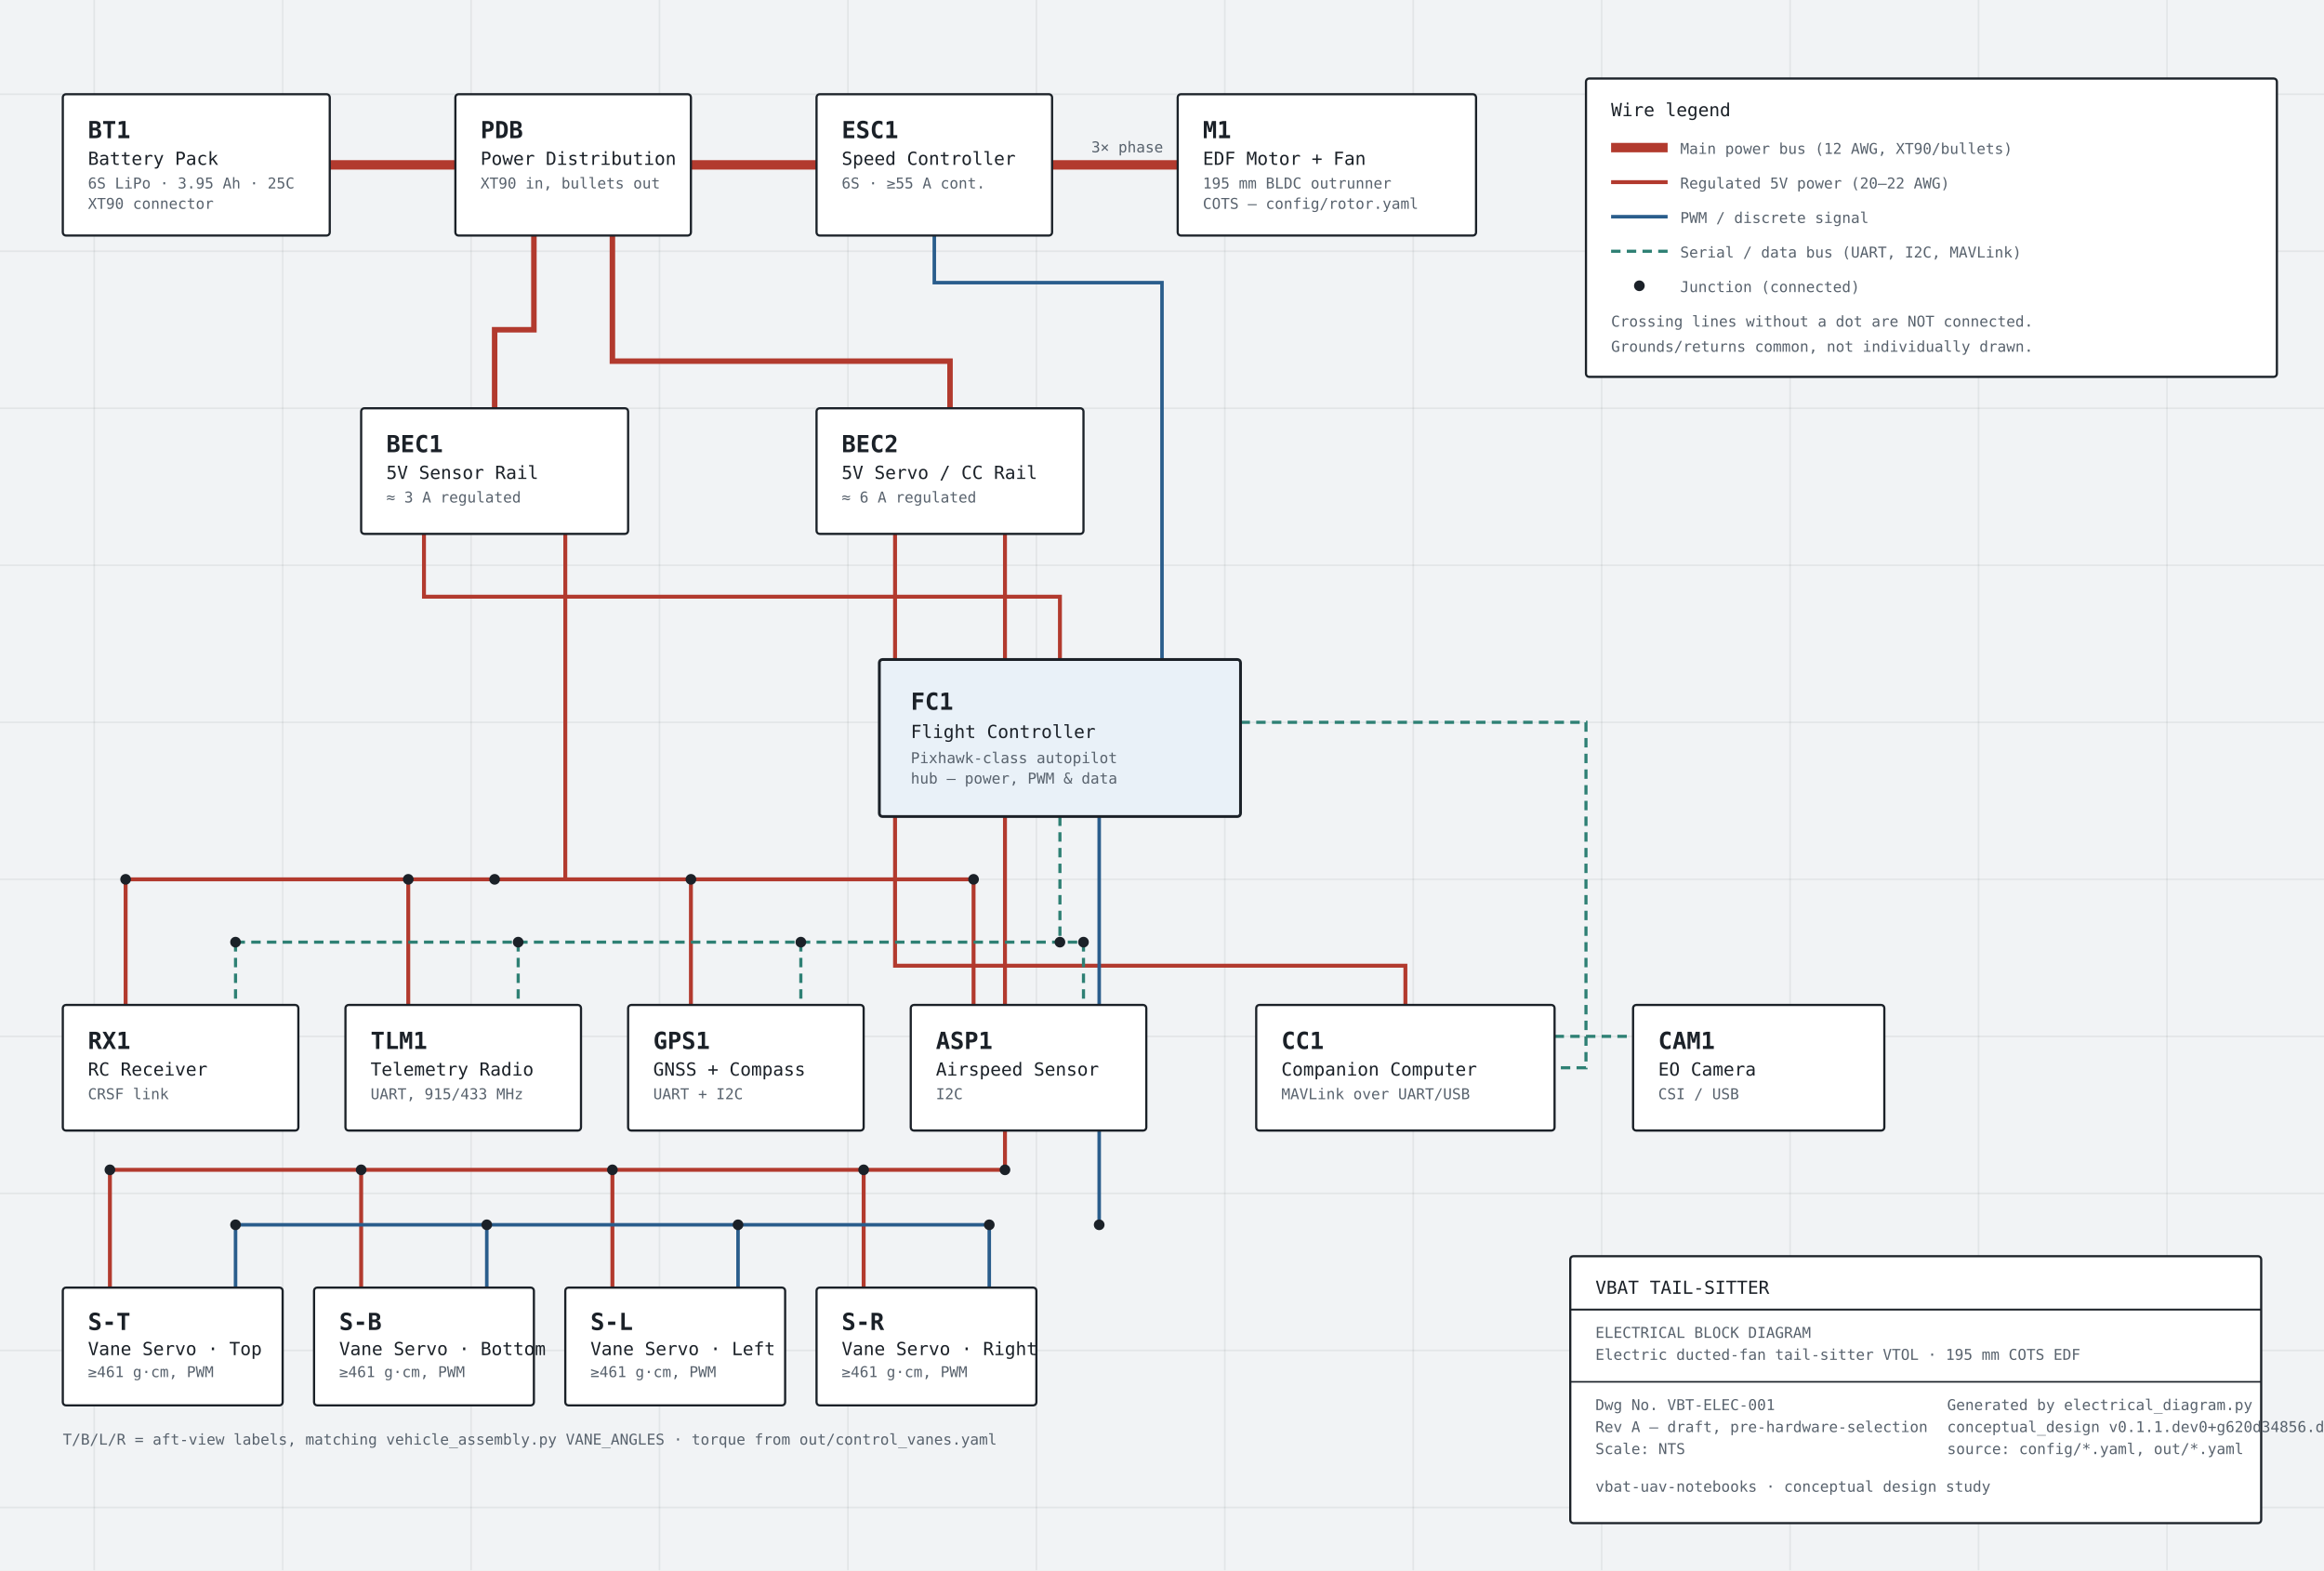
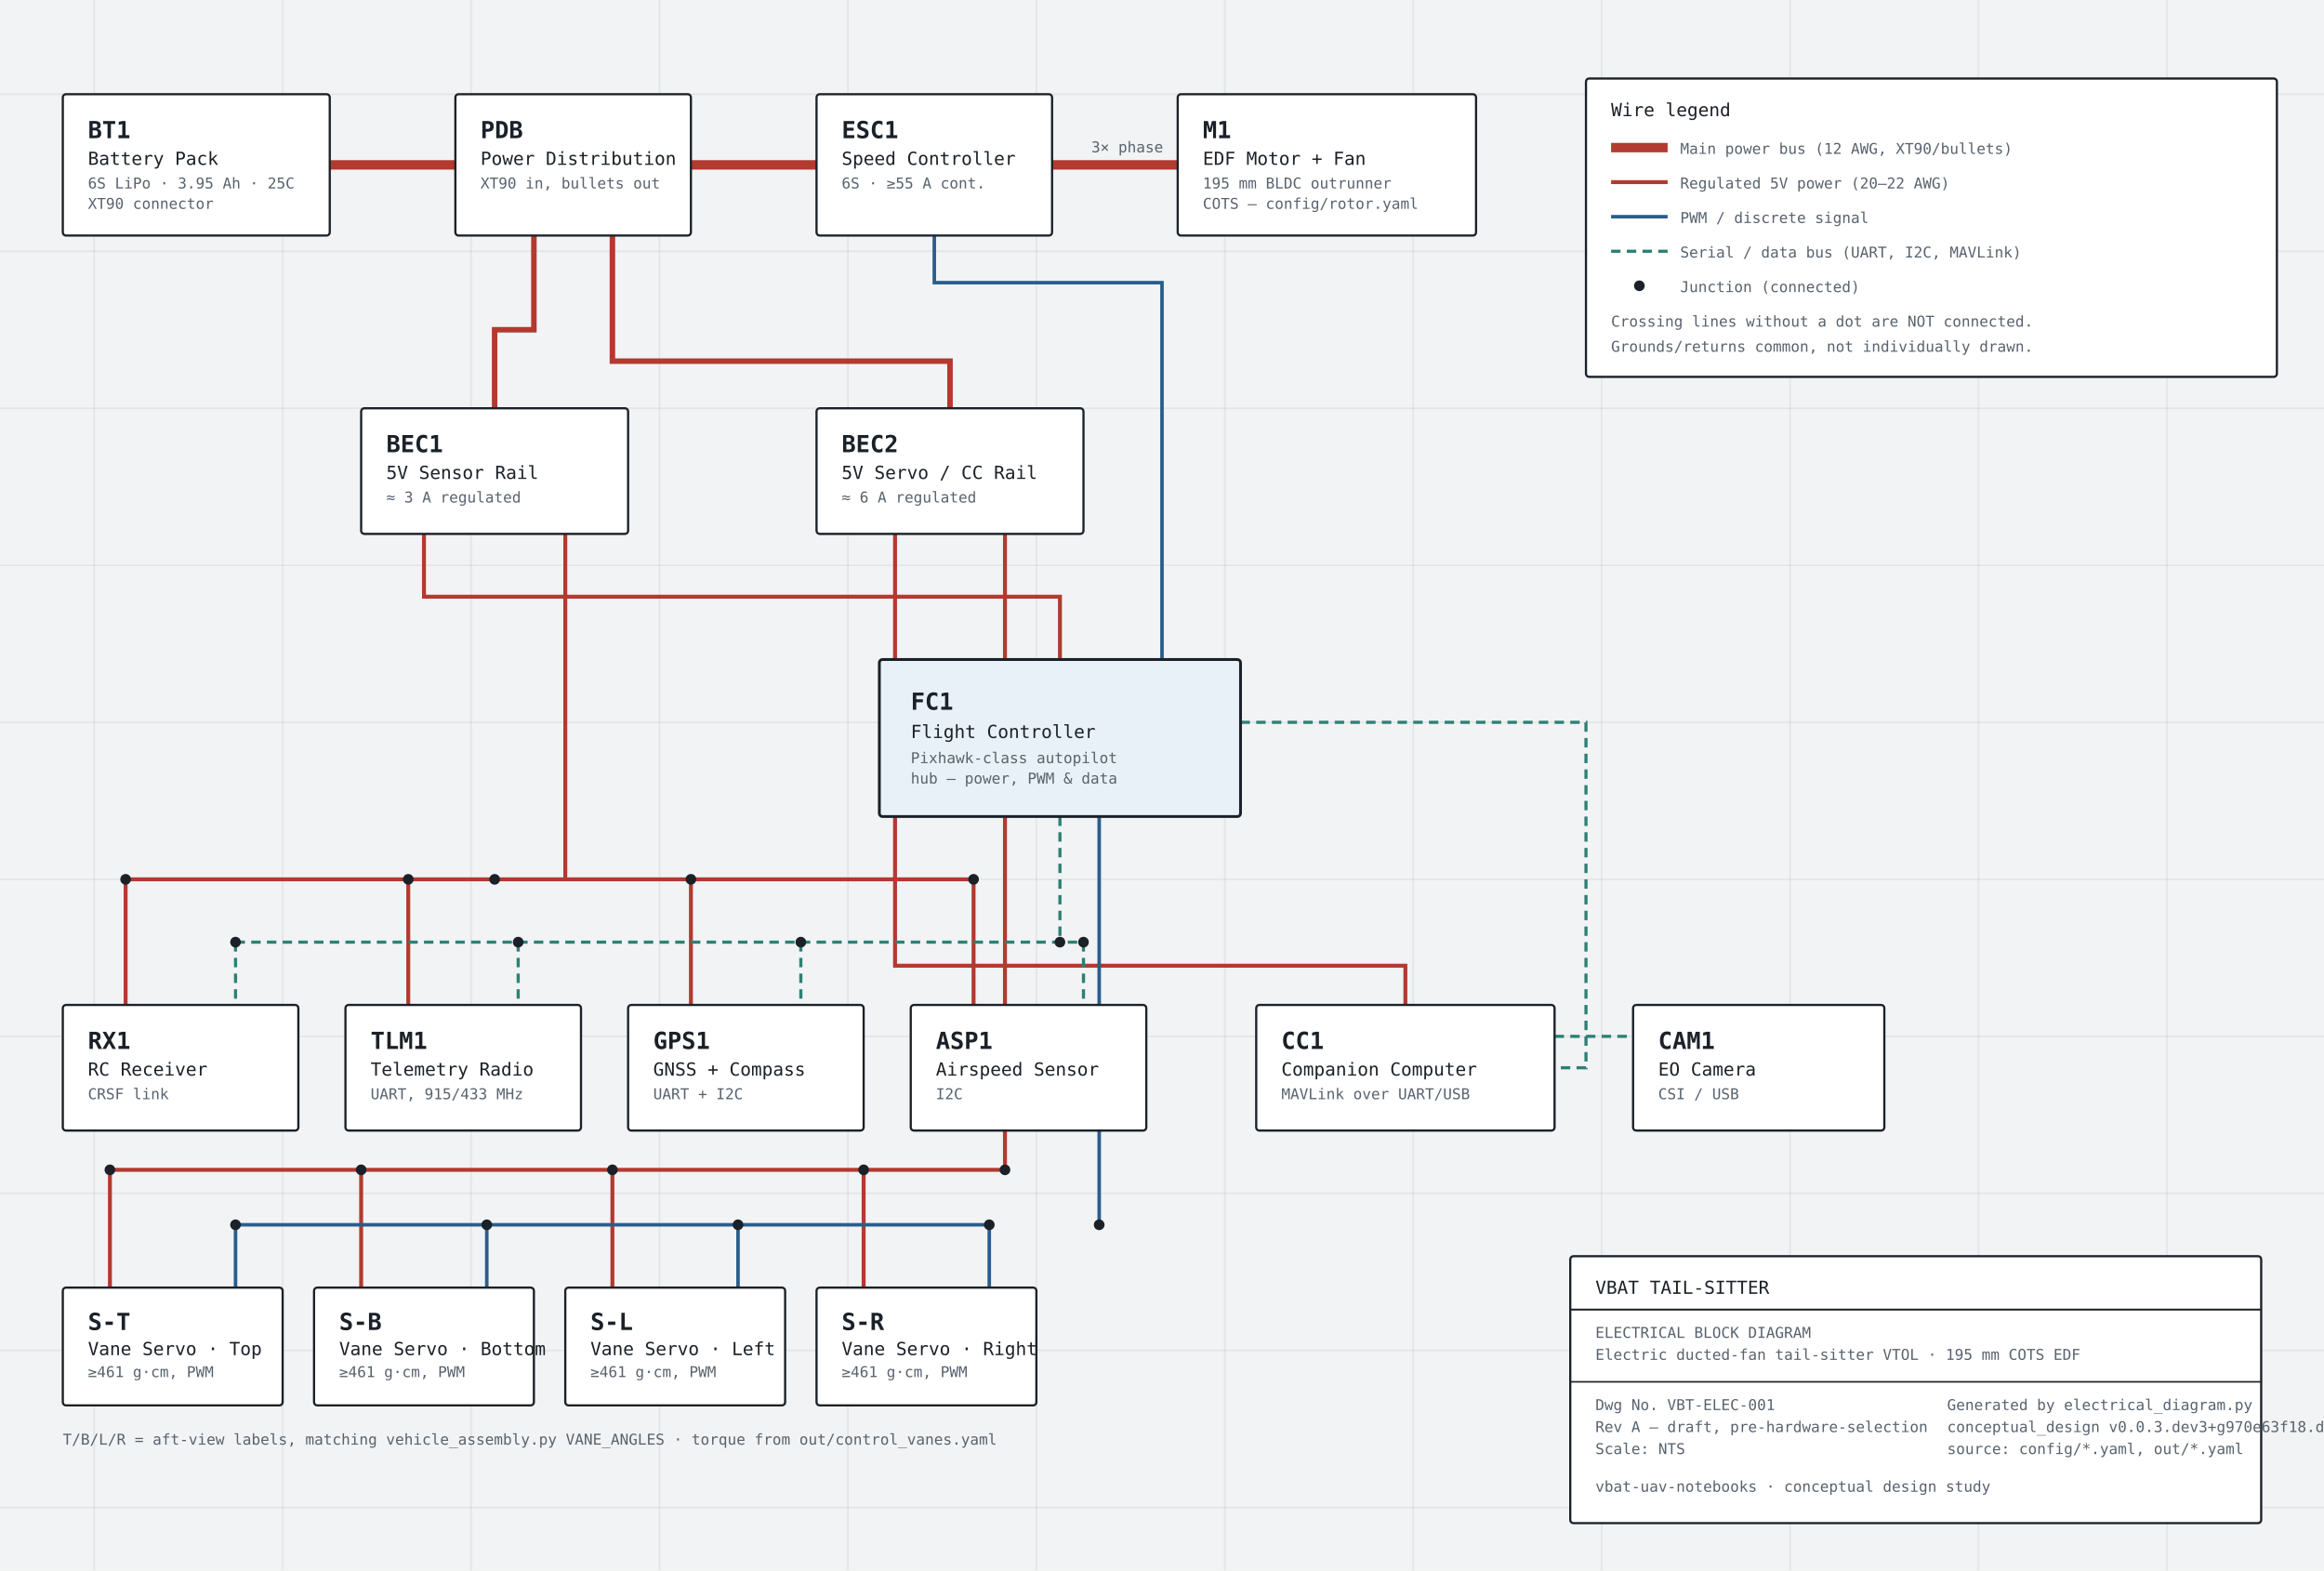
<svg xmlns="http://www.w3.org/2000/svg" viewBox="0 0 1480 1000" role="img" aria-labelledby="wd-title wd-desc">
  <style>
    text { font-family: ui-monospace, "Cascadia Mono", "SF Mono", "JetBrains Mono", Consolas, monospace; fill: #1B2128; }
    .ref { font-weight: 700; font-size: 15px; }
    .name { font-size: 11.5px; font-weight: 500; }
    .spec { font-size: 9.5px; fill: #58626D; }
    .wire-label { font-size: 9.5px; fill: #58626D; }
    .box { fill: #FFFFFF; stroke: #1B2128; stroke-width: 1.4; }
    .box.hub { fill: #E9F1F8; stroke-width: 1.8; }
    .jx { fill: #1B2128; }
    .grid-line { stroke: rgba(27,33,40,0.07); stroke-width: 1; }
    .power { stroke: #B23A2E; }
    .signal { stroke: #2A5D8C; }
    .data { stroke: #2E8074; }
  </style>
  <rect x="0" y="0" width="1480" height="1000" fill="#F1F3F5" />
  <g class="grid-line">
    <path d="M0,60 H1480 M0,160 H1480 M0,260 H1480 M0,360 H1480 M0,460 H1480 M0,560 H1480 M0,660 H1480 M0,760 H1480 M0,860 H1480 M0,960 H1480" />
    <path d="M60,0 V1000 M180,0 V1000 M300,0 V1000 M420,0 V1000 M540,0 V1000 M660,0 V1000 M780,0 V1000 M900,0 V1000 M1020,0 V1000 M1140,0 V1000 M1260,0 V1000 M1380,0 V1000" />
  </g>
  <g fill="none">
    <path class="power" d="M210,105 H290" stroke-width="6" />
    <path class="power" d="M440,105 H520" stroke-width="6" />
    <path class="power" d="M670,105 H750" stroke-width="6" />
    <text class="wire-label" x="695" y="97">3× phase</text>
    <path class="power" d="M340,150 V210 H315 V260" stroke-width="3.5" />
    <path class="power" d="M390,150 V230 H605 V260" stroke-width="3.5" />
    <path class="power" d="M270,340 V380 H675 V420" stroke-width="2.5" />
    <path class="power" d="M360,340 V560" stroke-width="2.5" />
    <path class="power" d="M80,560 H620" stroke-width="2.5" />
    <path class="power" d="M80,560 V640 M260,560 V640 M440,560 V640 M620,560 V640" stroke-width="2.5" />
    <path class="power" d="M570,340 V615 H895 V640" stroke-width="2.5" />
    <path class="power" d="M640,340 V745" stroke-width="2.5" />
    <path class="power" d="M70,745 H640" stroke-width="2.5" />
    <path class="power" d="M70,745 V820 M230,745 V820 M390,745 V820 M550,745 V820" stroke-width="2.5" />
    <path class="signal" d="M740,420 V180 H595 V150" stroke-width="2.25" />
    <path class="data" d="M675,520 V600" stroke-width="2" stroke-dasharray="6 4" />
    <path class="data" d="M150,600 H690" stroke-width="2" stroke-dasharray="6 4" />
    <path class="data" d="M150,600 V640 M330,600 V640 M510,600 V640 M690,600 V640" stroke-width="2" stroke-dasharray="6 4" />
    <path class="data" d="M790,460 H1010 V680 H990" stroke-width="2" stroke-dasharray="6 4" />
    <path class="data" d="M990,660 H1040" stroke-width="2" stroke-dasharray="6 4" />
    <path class="signal" d="M700,520 V780" stroke-width="2.25" />
    <path class="signal" d="M150,780 H630" stroke-width="2.25" />
    <path class="signal" d="M150,780 V820 M310,780 V820 M470,780 V820 M630,780 V820" stroke-width="2.25" />
  </g>
  <g class="jx">
    <circle cx="315" cy="560" r="3.4" />
    <circle cx="80" cy="560" r="3.4" />
    <circle cx="260" cy="560" r="3.4" />
    <circle cx="440" cy="560" r="3.4" />
    <circle cx="620" cy="560" r="3.4" />
    <circle cx="675" cy="600" r="3.4" />
    <circle cx="150" cy="600" r="3.4" />
    <circle cx="330" cy="600" r="3.4" />
    <circle cx="510" cy="600" r="3.4" />
    <circle cx="690" cy="600" r="3.4" />
    <circle cx="640" cy="745" r="3.4" />
    <circle cx="70" cy="745" r="3.4" />
    <circle cx="230" cy="745" r="3.4" />
    <circle cx="390" cy="745" r="3.4" />
    <circle cx="550" cy="745" r="3.4" />
    <circle cx="700" cy="780" r="3.4" />
    <circle cx="150" cy="780" r="3.4" />
    <circle cx="310" cy="780" r="3.4" />
    <circle cx="470" cy="780" r="3.4" />
    <circle cx="630" cy="780" r="3.4" />
  </g>
  <g>
    <rect class="box" x="40" y="60" width="170" height="90" rx="2" />
    <text class="ref" x="56" y="88">BT1</text>
    <text class="name" x="56" y="105">Battery Pack</text>
    <text class="spec" x="56" y="120">6S LiPo · 3.95 Ah · 25C</text>
    <text class="spec" x="56" y="133">XT90 connector</text>
  </g>
  <g>
    <rect class="box" x="290" y="60" width="150" height="90" rx="2" />
    <text class="ref" x="306" y="88">PDB</text>
    <text class="name" x="306" y="105">Power Distribution</text>
    <text class="spec" x="306" y="120">XT90 in, bullets out</text>
  </g>
  <g>
    <rect class="box" x="520" y="60" width="150" height="90" rx="2" />
    <text class="ref" x="536" y="88">ESC1</text>
    <text class="name" x="536" y="105">Speed Controller</text>
    <text class="spec" x="536" y="120">6S · ≥55 A cont.</text>
  </g>
  <g>
    <rect class="box" x="750" y="60" width="190" height="90" rx="2" />
    <text class="ref" x="766" y="88">M1</text>
    <text class="name" x="766" y="105">EDF Motor + Fan</text>
    <text class="spec" x="766" y="120">195 mm BLDC outrunner</text>
    <text class="spec" x="766" y="133">COTS — config/rotor.yaml</text>
  </g>
  <g>
    <rect class="box" x="230" y="260" width="170" height="80" rx="2" />
    <text class="ref" x="246" y="288">BEC1</text>
    <text class="name" x="246" y="305">5V Sensor Rail</text>
    <text class="spec" x="246" y="320">≈ 3 A regulated</text>
  </g>
  <g>
    <rect class="box" x="520" y="260" width="170" height="80" rx="2" />
    <text class="ref" x="536" y="288">BEC2</text>
    <text class="name" x="536" y="305">5V Servo / CC Rail</text>
    <text class="spec" x="536" y="320">≈ 6 A regulated</text>
  </g>
  <g>
    <rect class="box hub" x="560" y="420" width="230" height="100" rx="2" />
    <text class="ref" x="580" y="452">FC1</text>
    <text class="name" x="580" y="470">Flight Controller</text>
    <text class="spec" x="580" y="486">Pixhawk-class autopilot</text>
    <text class="spec" x="580" y="499">hub — power, PWM &amp; data</text>
  </g>
  <g>
    <rect class="box" x="40" y="640" width="150" height="80" rx="2" />
    <text class="ref" x="56" y="668">RX1</text>
    <text class="name" x="56" y="685">RC Receiver</text>
    <text class="spec" x="56" y="700">CRSF link</text>
  </g>
  <g>
    <rect class="box" x="220" y="640" width="150" height="80" rx="2" />
    <text class="ref" x="236" y="668">TLM1</text>
    <text class="name" x="236" y="685">Telemetry Radio</text>
    <text class="spec" x="236" y="700">UART, 915/433 MHz</text>
  </g>
  <g>
    <rect class="box" x="400" y="640" width="150" height="80" rx="2" />
    <text class="ref" x="416" y="668">GPS1</text>
    <text class="name" x="416" y="685">GNSS + Compass</text>
    <text class="spec" x="416" y="700">UART + I2C</text>
  </g>
  <g>
    <rect class="box" x="580" y="640" width="150" height="80" rx="2" />
    <text class="ref" x="596" y="668">ASP1</text>
    <text class="name" x="596" y="685">Airspeed Sensor</text>
    <text class="spec" x="596" y="700">I2C</text>
  </g>
  <g>
    <rect class="box" x="800" y="640" width="190" height="80" rx="2" />
    <text class="ref" x="816" y="668">CC1</text>
    <text class="name" x="816" y="685">Companion Computer</text>
    <text class="spec" x="816" y="700">MAVLink over UART/USB</text>
  </g>
  <g>
    <rect class="box" x="1040" y="640" width="160" height="80" rx="2" />
    <text class="ref" x="1056" y="668">CAM1</text>
    <text class="name" x="1056" y="685">EO Camera</text>
    <text class="spec" x="1056" y="700">CSI / USB</text>
  </g>
  <g>
    <rect class="box" x="40" y="820" width="140" height="75" rx="2" />
    <text class="ref" x="56" y="847">S-T</text>
    <text class="name" x="56" y="863">Vane Servo · Top</text>
    <text class="spec" x="56" y="877">≥461 g·cm, PWM</text>
  </g>
  <g>
    <rect class="box" x="200" y="820" width="140" height="75" rx="2" />
    <text class="ref" x="216" y="847">S-B</text>
    <text class="name" x="216" y="863">Vane Servo · Bottom</text>
    <text class="spec" x="216" y="877">≥461 g·cm, PWM</text>
  </g>
  <g>
    <rect class="box" x="360" y="820" width="140" height="75" rx="2" />
    <text class="ref" x="376" y="847">S-L</text>
    <text class="name" x="376" y="863">Vane Servo · Left</text>
    <text class="spec" x="376" y="877">≥461 g·cm, PWM</text>
  </g>
  <g>
    <rect class="box" x="520" y="820" width="140" height="75" rx="2" />
    <text class="ref" x="536" y="847">S-R</text>
    <text class="name" x="536" y="863">Vane Servo · Right</text>
    <text class="spec" x="536" y="877">≥461 g·cm, PWM</text>
  </g>
  <text class="spec" x="40" y="920">T/B/L/R = aft-view labels, matching vehicle_assembly.py VANE_ANGLES · torque from out/control_vanes.yaml</text>
  <g transform="translate(1010,50)">
    <rect class="box" x="0" y="0" width="440" height="190" rx="2" />
    <text class="name" x="16" y="24" font-weight="650">Wire legend</text>
    <line x1="16" y1="44" x2="52" y2="44" class="power" stroke-width="6" />
    <text class="spec" x="60" y="48">Main power bus (12 AWG, XT90/bullets)</text>
    <line x1="16" y1="66" x2="52" y2="66" class="power" stroke-width="2.5" />
    <text class="spec" x="60" y="70">Regulated 5V power (20–22 AWG)</text>
    <line x1="16" y1="88" x2="52" y2="88" class="signal" stroke-width="2.25" />
    <text class="spec" x="60" y="92">PWM / discrete signal</text>
    <line x1="16" y1="110" x2="52" y2="110" class="data" stroke-width="2" stroke-dasharray="6 4" />
    <text class="spec" x="60" y="114">Serial / data bus (UART, I2C, MAVLink)</text>
    <circle class="jx" cx="34" cy="132" r="3.4" />
    <text class="spec" x="60" y="136">Junction (connected)</text>
    <text class="spec" x="16" y="158">Crossing lines without a dot are NOT connected.</text>
    <text class="spec" x="16" y="174">Grounds/returns common, not individually drawn.</text>
  </g>
  <g transform="translate(1000,800)">
    <rect class="box" x="0" y="0" width="440" height="170" rx="2" />
    <line x1="0" y1="34" x2="440" y2="34" stroke="#1B2128" stroke-width="1.2" />
    <text class="name" x="16" y="24" font-weight="650" font-size="13px">VBAT TAIL-SITTER</text>
    <text class="spec" x="16" y="52">ELECTRICAL BLOCK DIAGRAM</text>
    <text class="spec" x="16" y="66">Electric ducted-fan tail-sitter VTOL · 195 mm COTS EDF</text>
    <line x1="0" y1="80" x2="440" y2="80" stroke="#1B2128" stroke-width="1" />
    <text class="spec" x="16" y="98">Dwg No. VBT-ELEC-001</text>
    <text class="spec" x="16" y="112">Rev A — draft, pre-hardware-selection</text>
    <text class="spec" x="16" y="126">Scale: NTS</text>
    <text class="spec" x="240" y="98">Generated by electrical_diagram.py</text>
-     <text class="spec" x="240" y="112">conceptual_design v0.1.1.dev0+g620d34856.d20260706</text>
+     <text class="spec" x="240" y="112">conceptual_design v0.0.3.dev3+g970e63f18.d20260708</text>
    <text class="spec" x="240" y="126">source: config/*.yaml, out/*.yaml</text>
    <text class="spec" x="16" y="150">vbat-uav-notebooks · conceptual design study</text>
  </g>
</svg>
